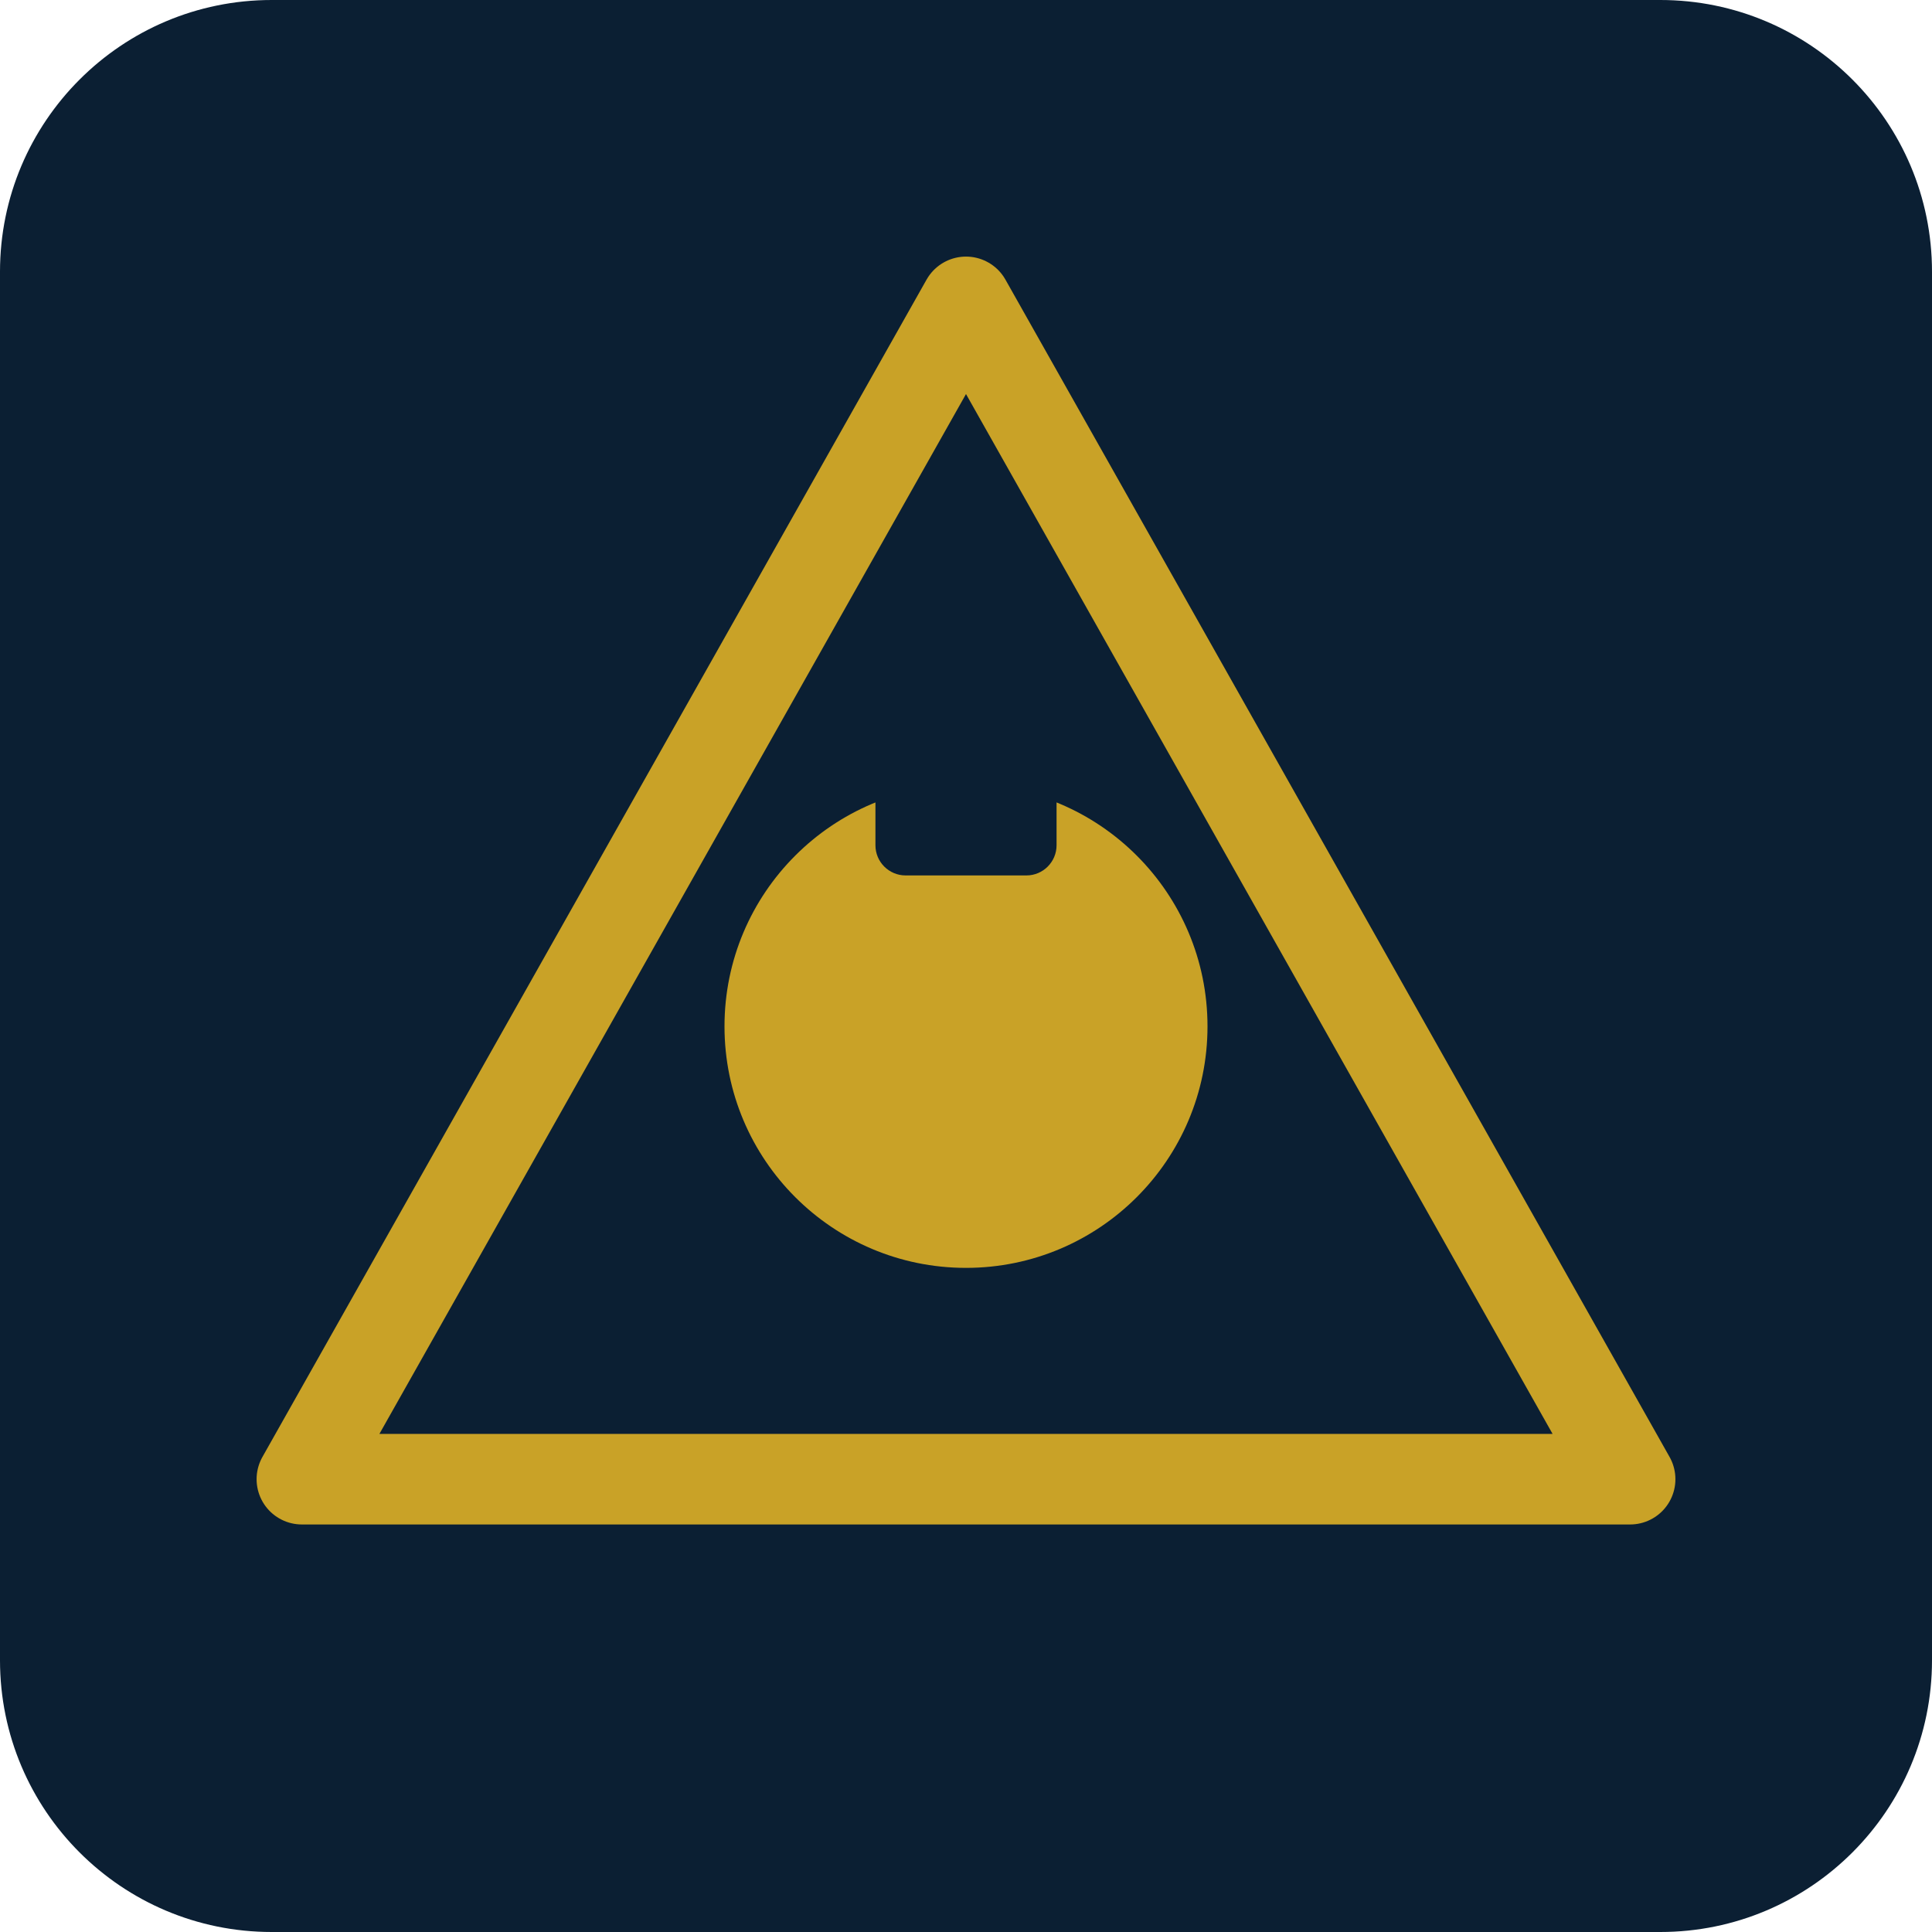
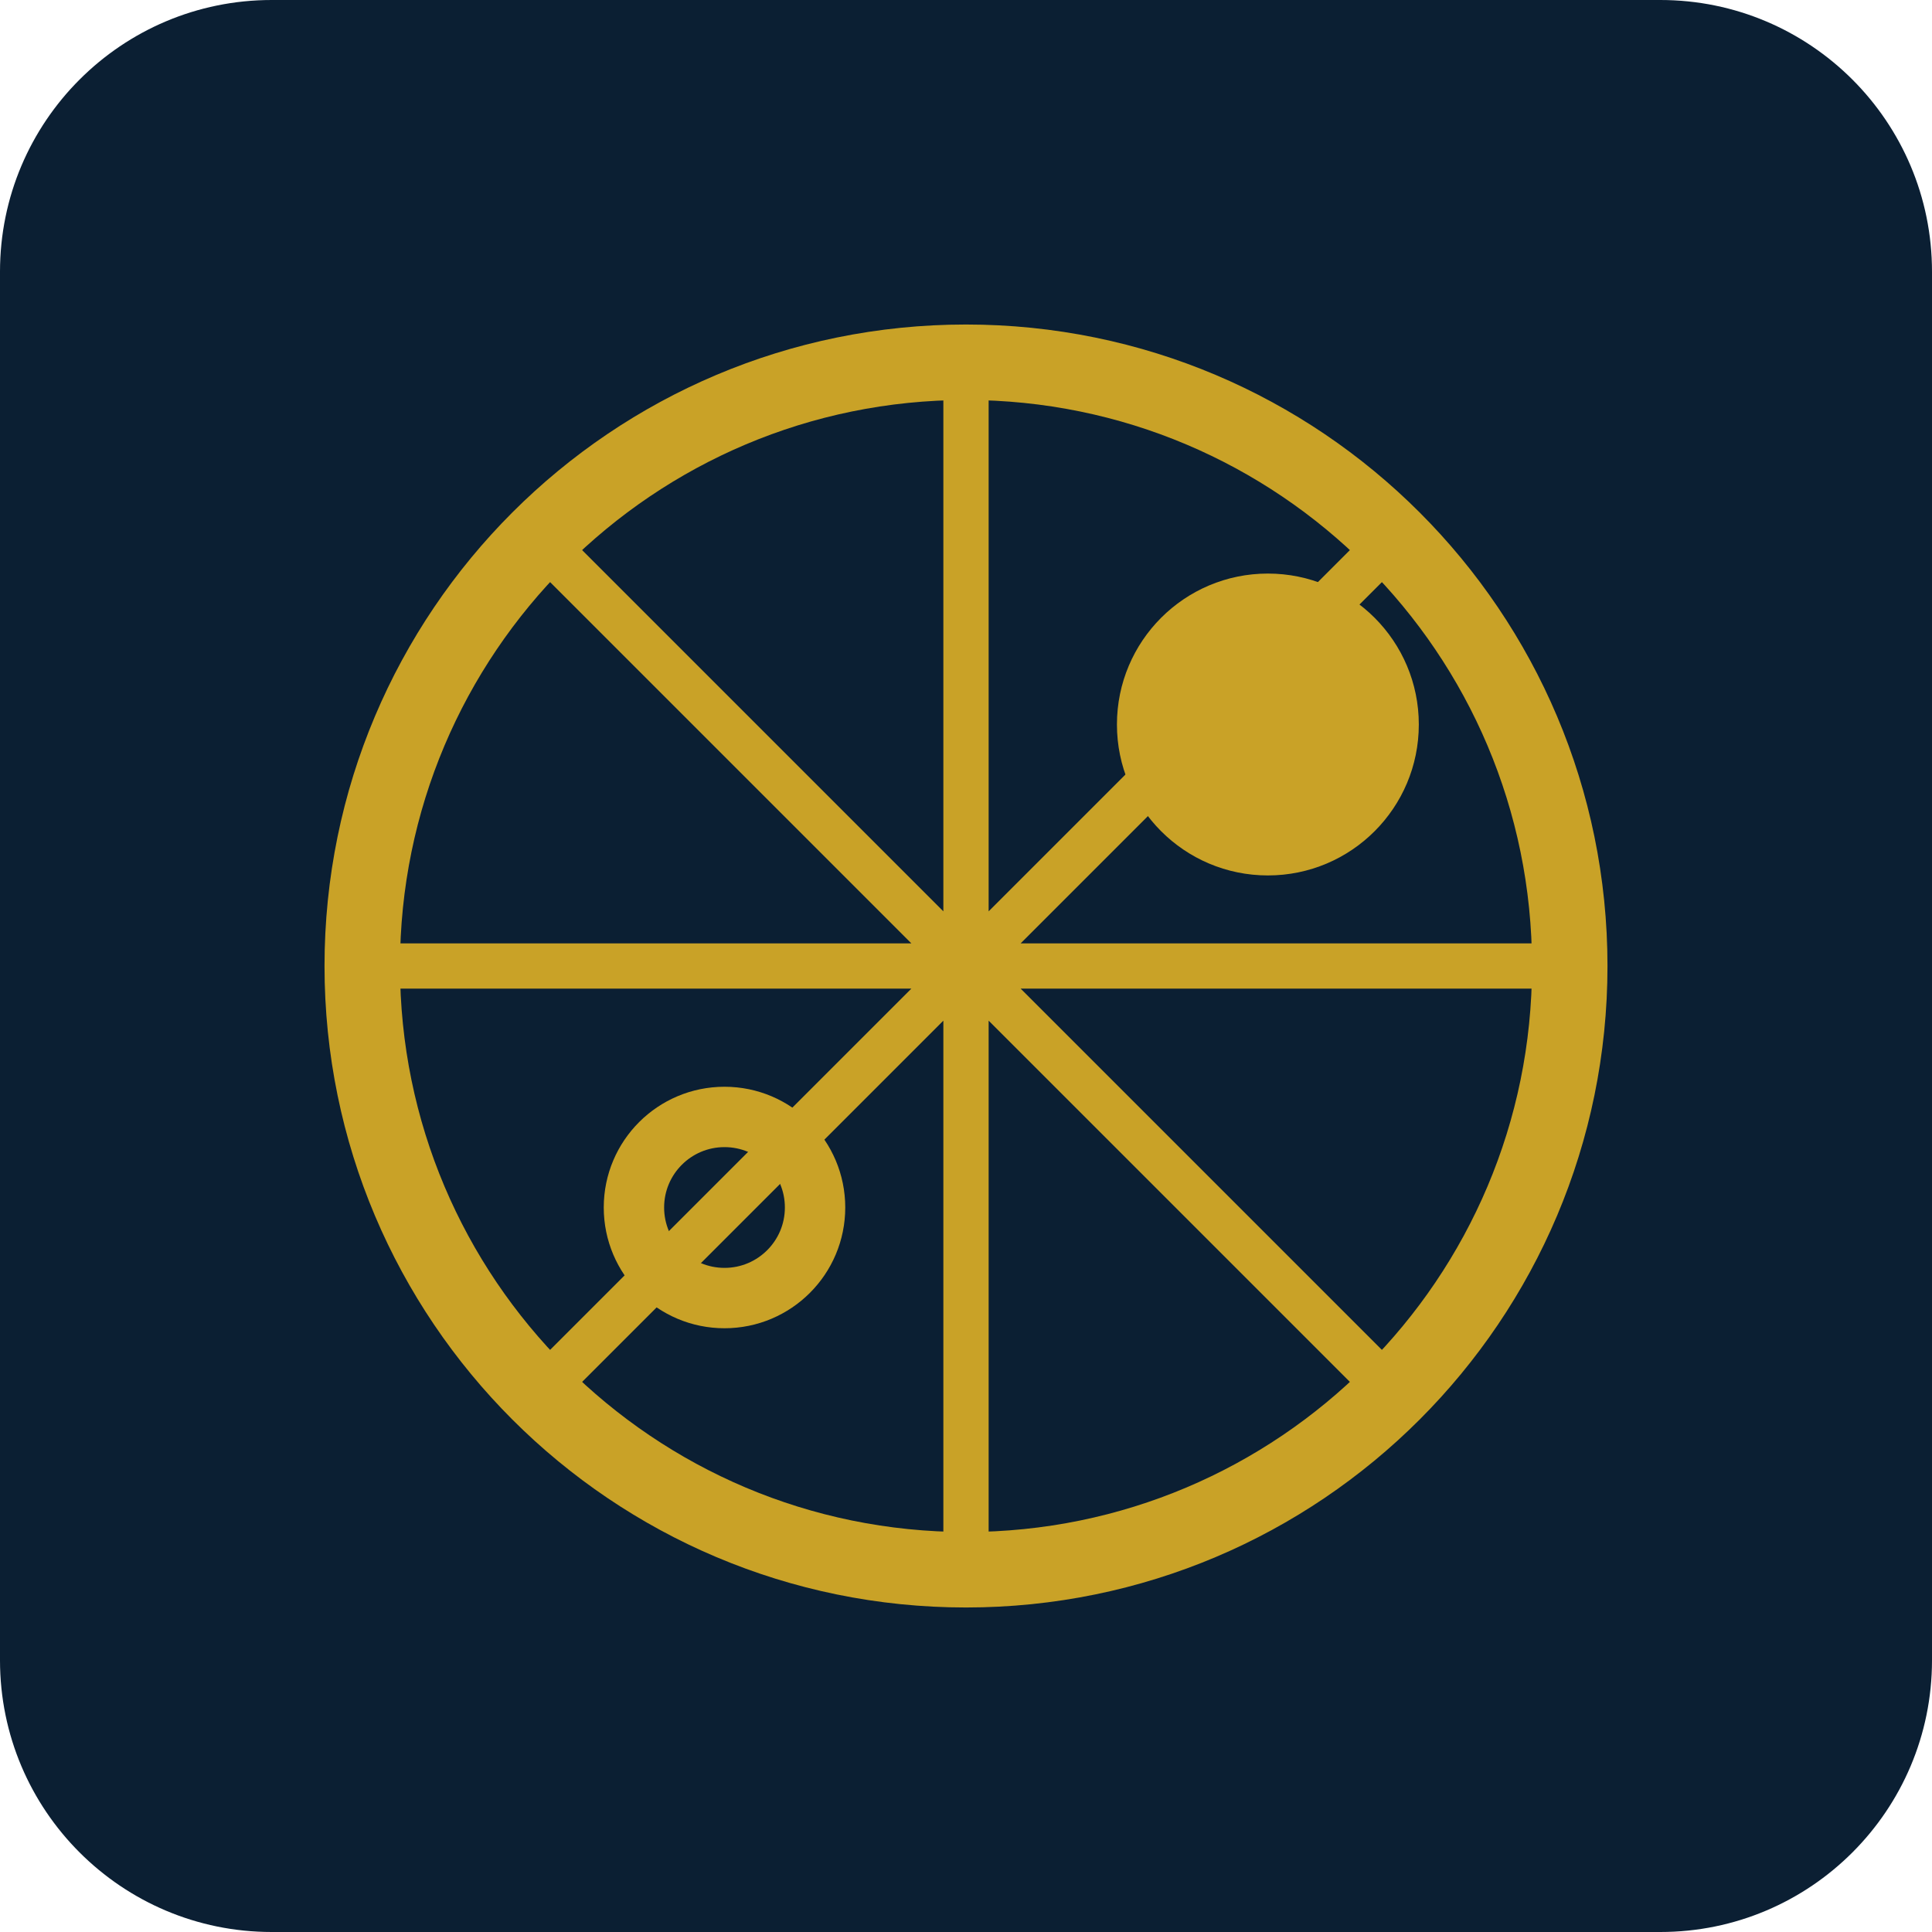
- <svg xmlns="http://www.w3.org/2000/svg" viewBox="0 0 128 128" role="img" aria-label="Tool mark">
+ <svg xmlns="http://www.w3.org/2000/svg" viewBox="0 0 128 128" role="img" aria-label="cidrhas mark">
  <rect width="128" height="128" rx="18" fill="#0B1F33" />
-   <polygon points="64,20 108,98 20,98" fill="none" stroke="#C9A227" stroke-width="6" stroke-linejoin="round" />
-   <circle cx="64" cy="68" r="16" fill="#C9A227" />
-   <rect x="58" y="36" width="12" height="22" rx="2" fill="#0B1F33" />
+   <circle cx="64" cy="64" r="40" fill="none" stroke="#C9A227" stroke-width="5" />
+   <path d="M64 24v80M24 64h80M36 36l56 56M36 92l56-56" stroke="#C9A227" stroke-width="3" />
+   <circle cx="84" cy="48" r="10" fill="#C9A227" />
+   <circle cx="48" cy="80" r="6" fill="none" stroke="#C9A227" stroke-width="4" />
</svg>
